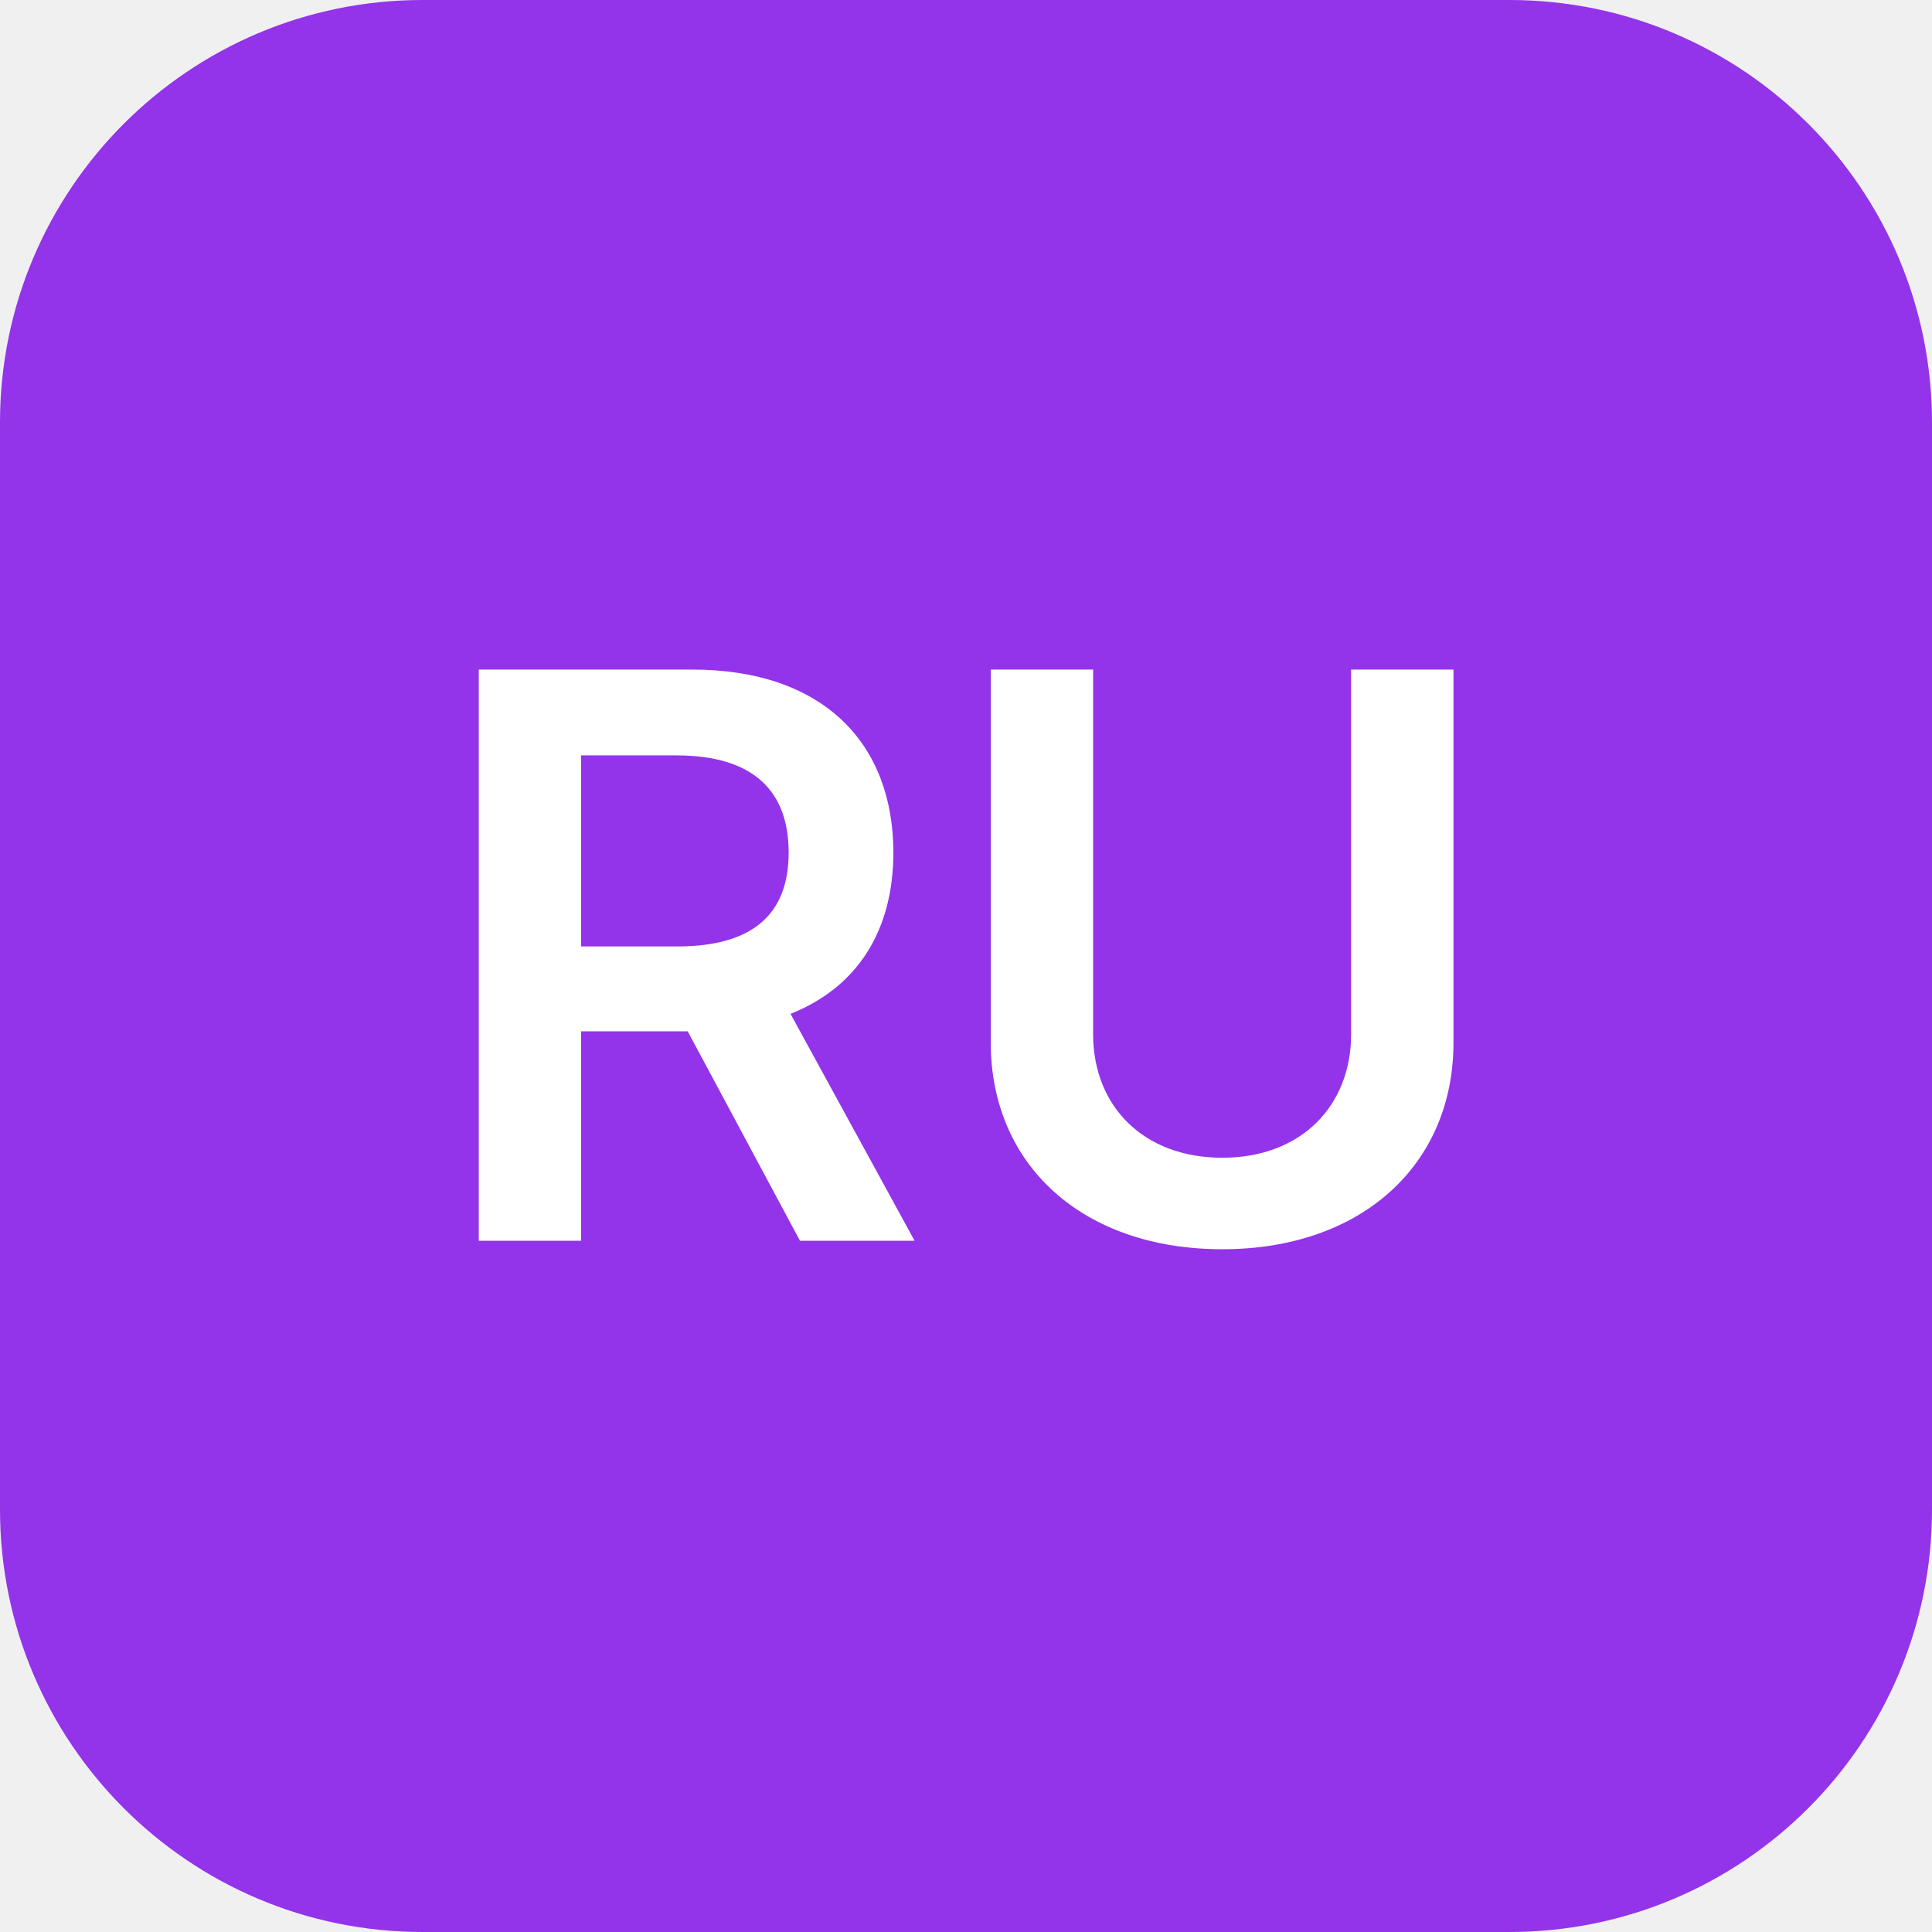
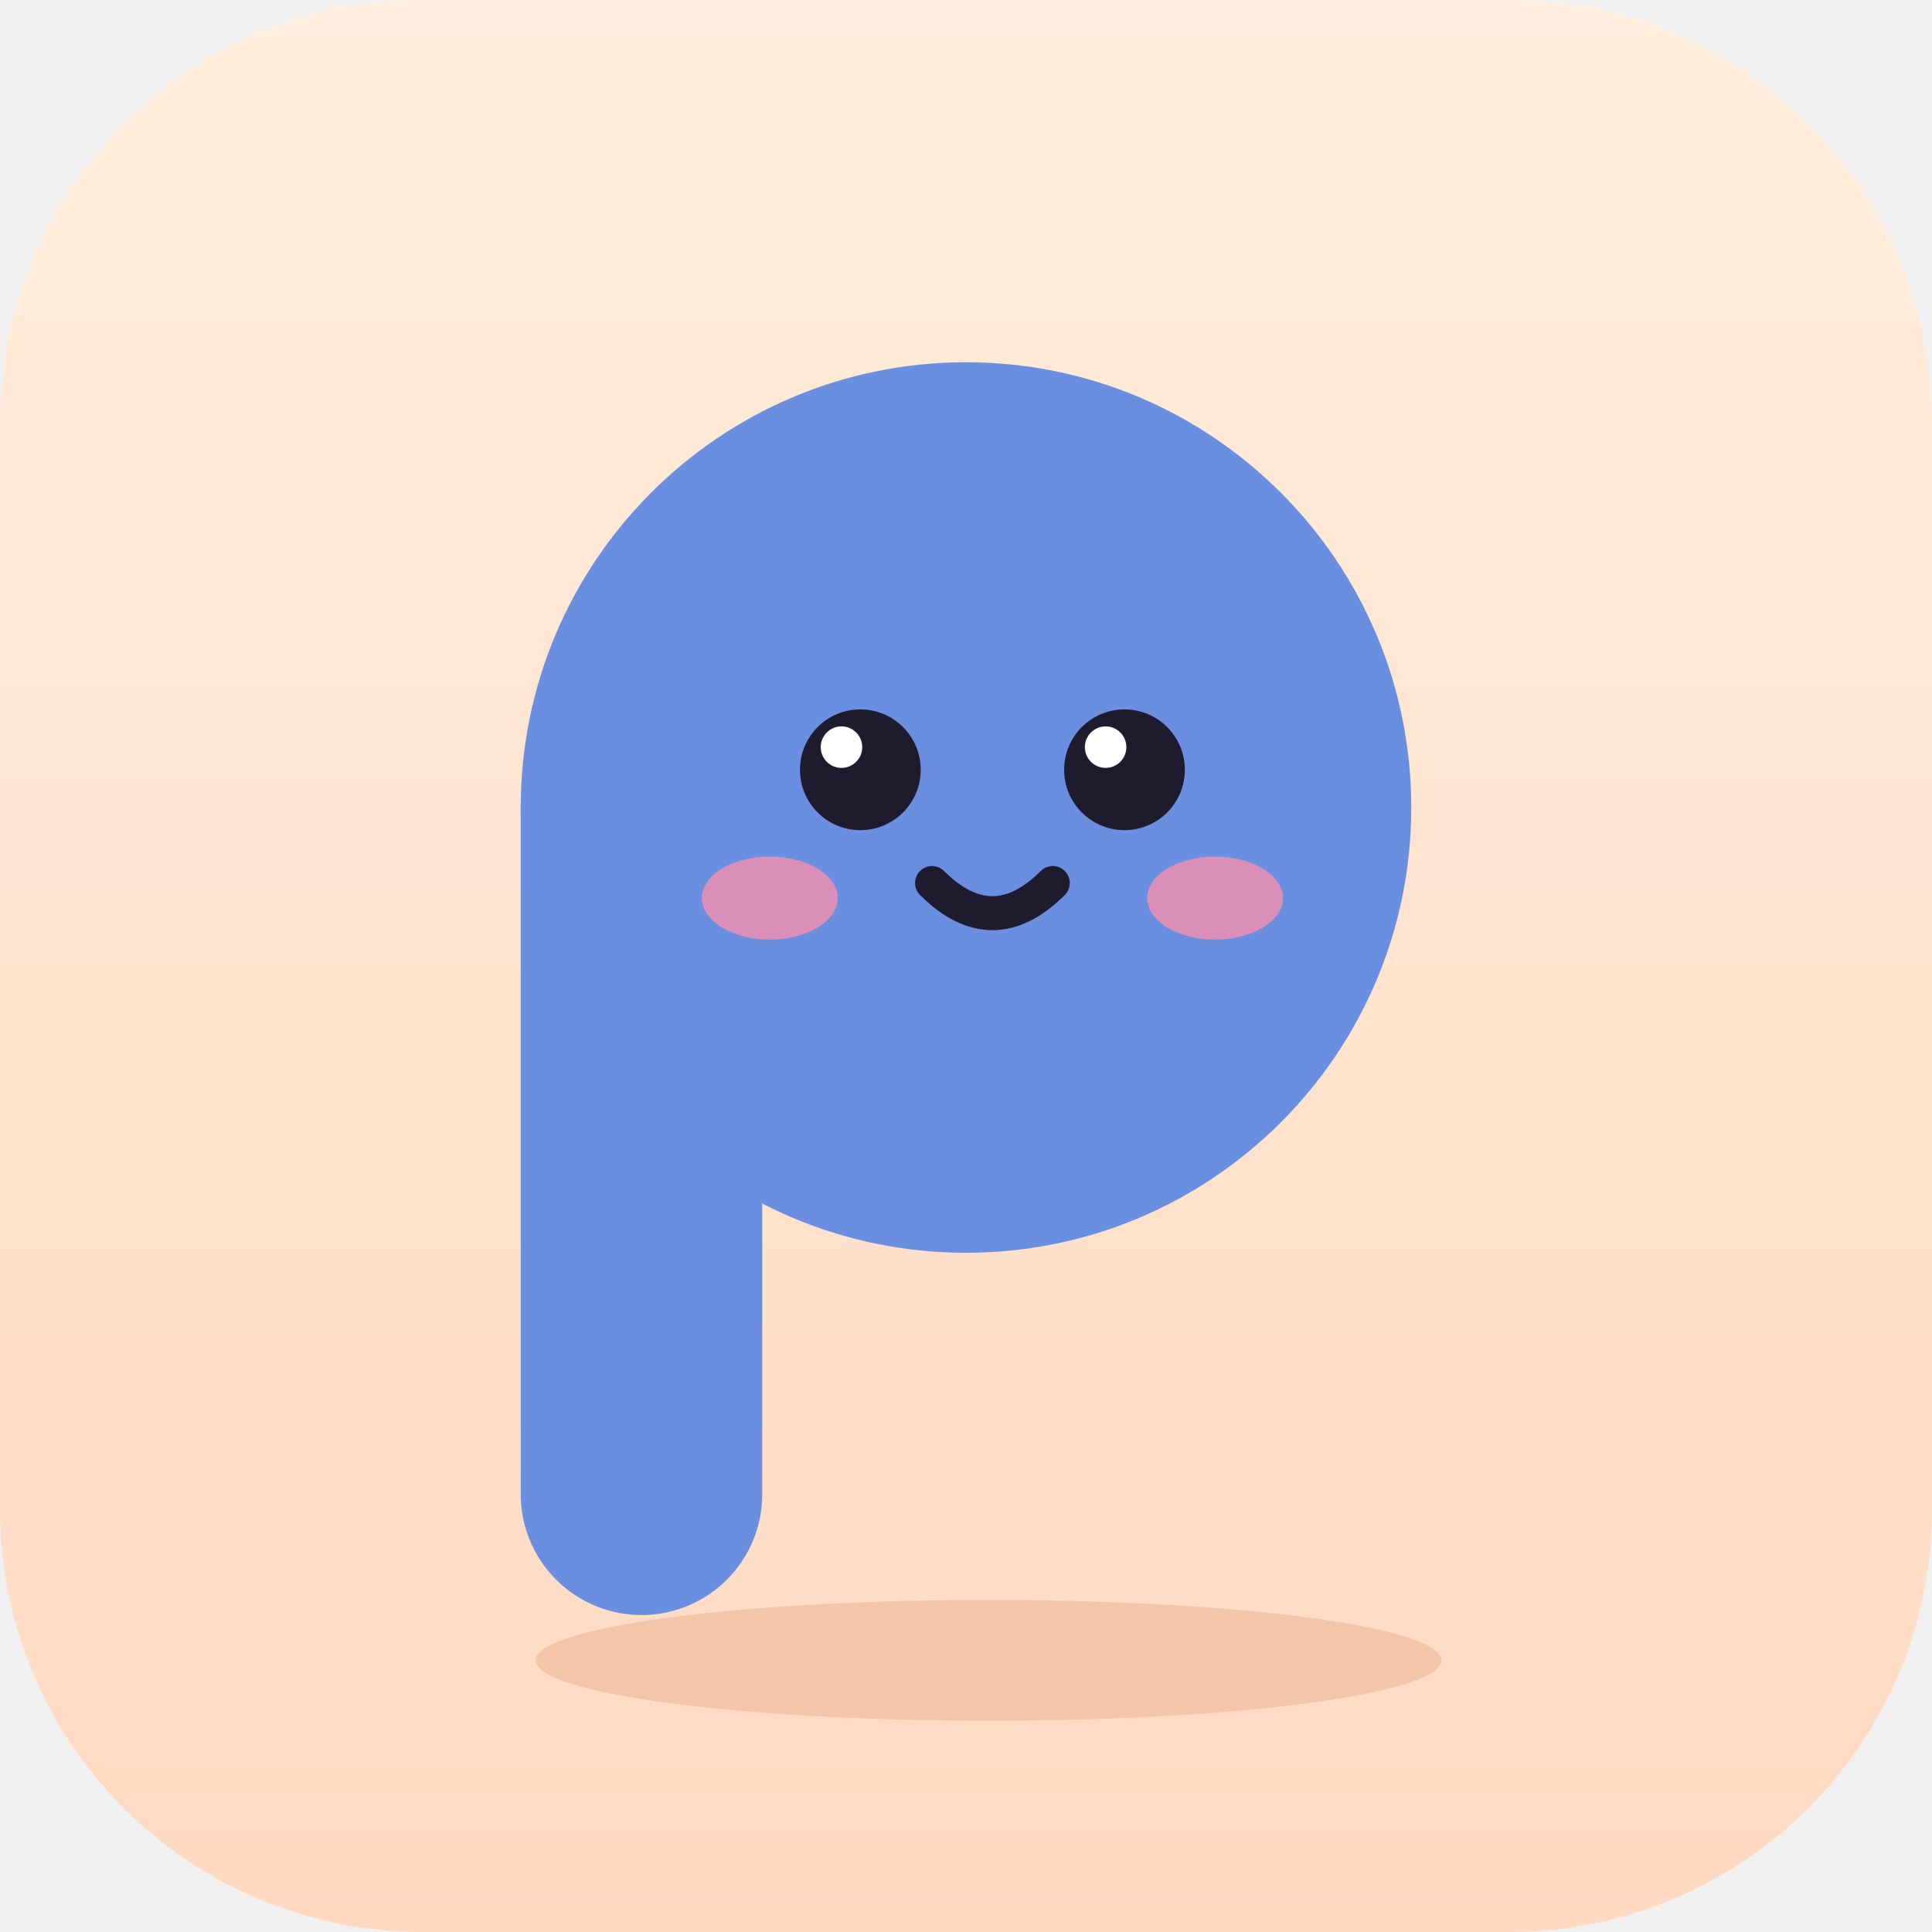
- <svg xmlns="http://www.w3.org/2000/svg" viewBox="0 0 64 64">
-   <rect width="64" height="64" rx="14" fill="#9333ea" />
-   <text x="32" y="32" dy="0.35em" text-anchor="middle" font-family="ui-sans-serif, system-ui, -apple-system, sans-serif" font-size="26" font-weight="600" fill="#ffffff">RU</text>
+ <svg xmlns="http://www.w3.org/2000/svg" viewBox="0 0 512 512">
+   <defs>
+     <linearGradient id="bg" x1="0" y1="0" x2="0" y2="1">
+       <stop offset="0" stop-color="#ffeedd" />
+       <stop offset="1" stop-color="#ffd9c2" />
+     </linearGradient>
+   </defs>
+   <rect width="512" height="512" rx="112" fill="url(#bg)" />
+   <ellipse cx="262" cy="440" rx="120" ry="16" fill="#e8a888" opacity="0.45" />
+   <g fill="#6b8fe0">
+     <circle cx="256" cy="214" r="118" />
+     <path d="M170 214V396" stroke="#6b8fe0" stroke-width="64" stroke-linecap="round" />
+   </g>
+   <ellipse cx="204" cy="238" rx="18" ry="11" fill="#ff8fab" opacity="0.75" />
+   <ellipse cx="322" cy="238" rx="18" ry="11" fill="#ff8fab" opacity="0.75" />
+   <g fill="#1e1b2e">
+     <circle cx="228" cy="204" r="16" />
+     <circle cx="298" cy="204" r="16" />
+   </g>
+   <g fill="#ffffff">
+     <circle cx="223" cy="198" r="5.5" />
+     <circle cx="293" cy="198" r="5.5" />
+   </g>
+   <path d="M247 234Q263 250 279 234" fill="none" stroke="#1e1b2e" stroke-width="9" stroke-linecap="round" />
</svg>
